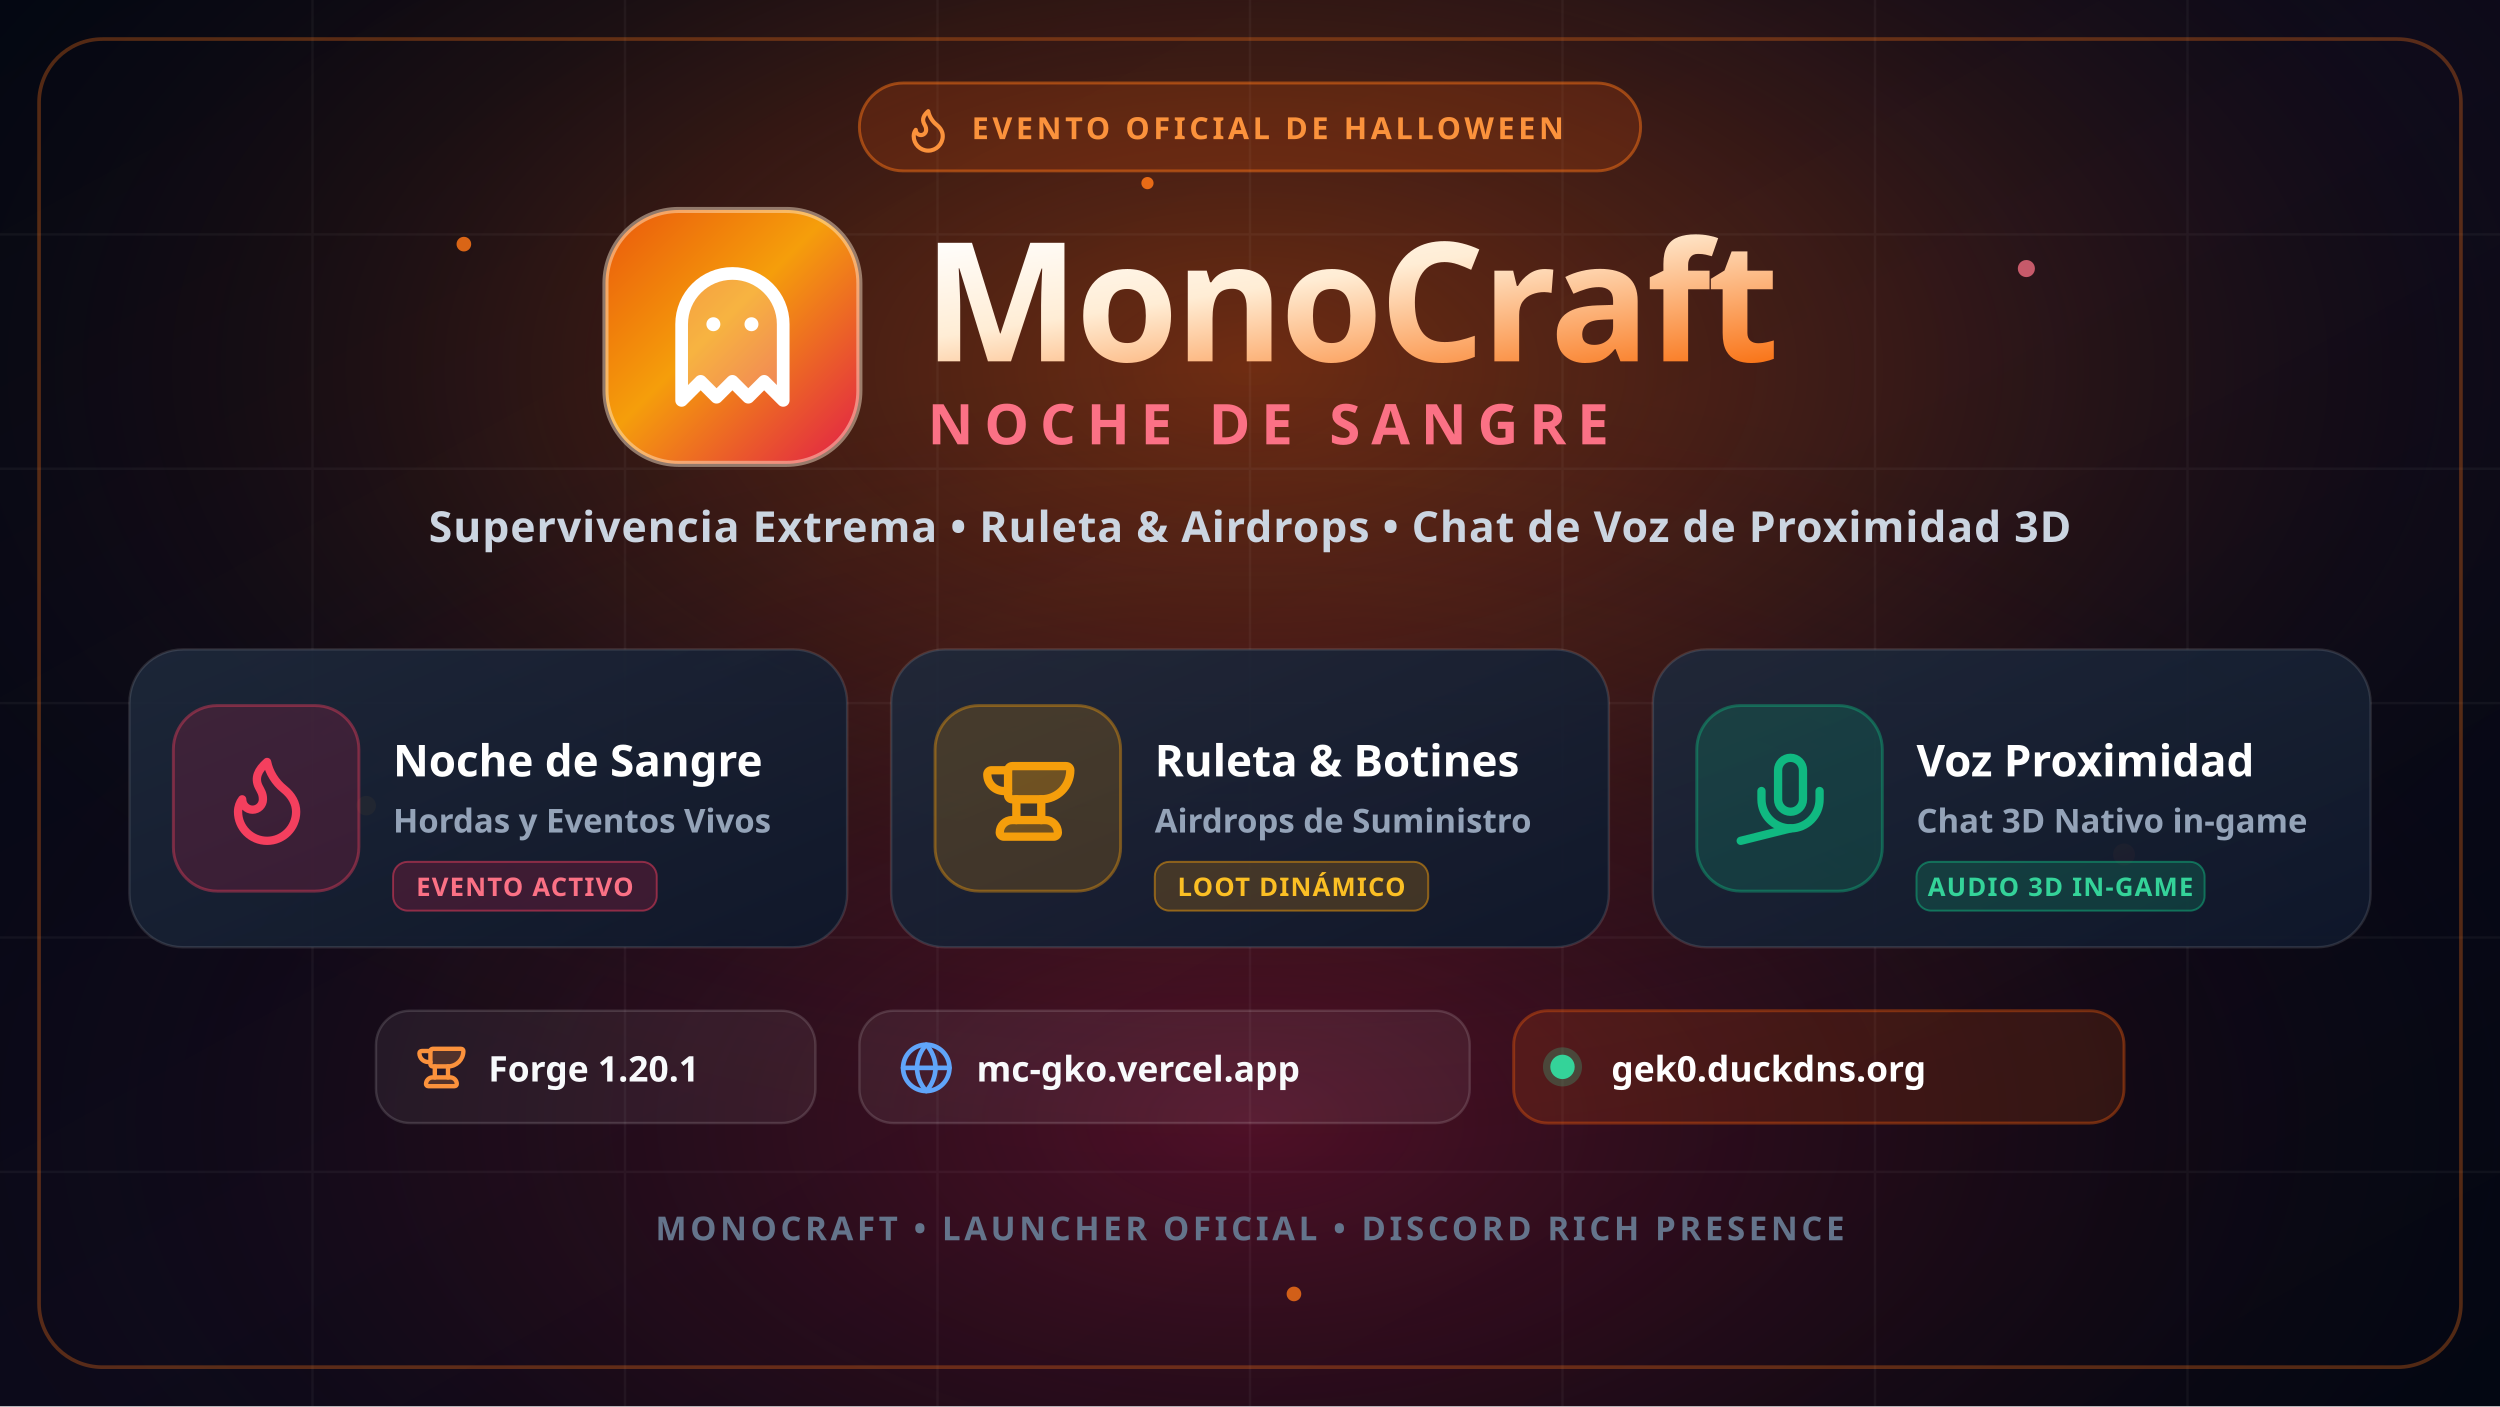
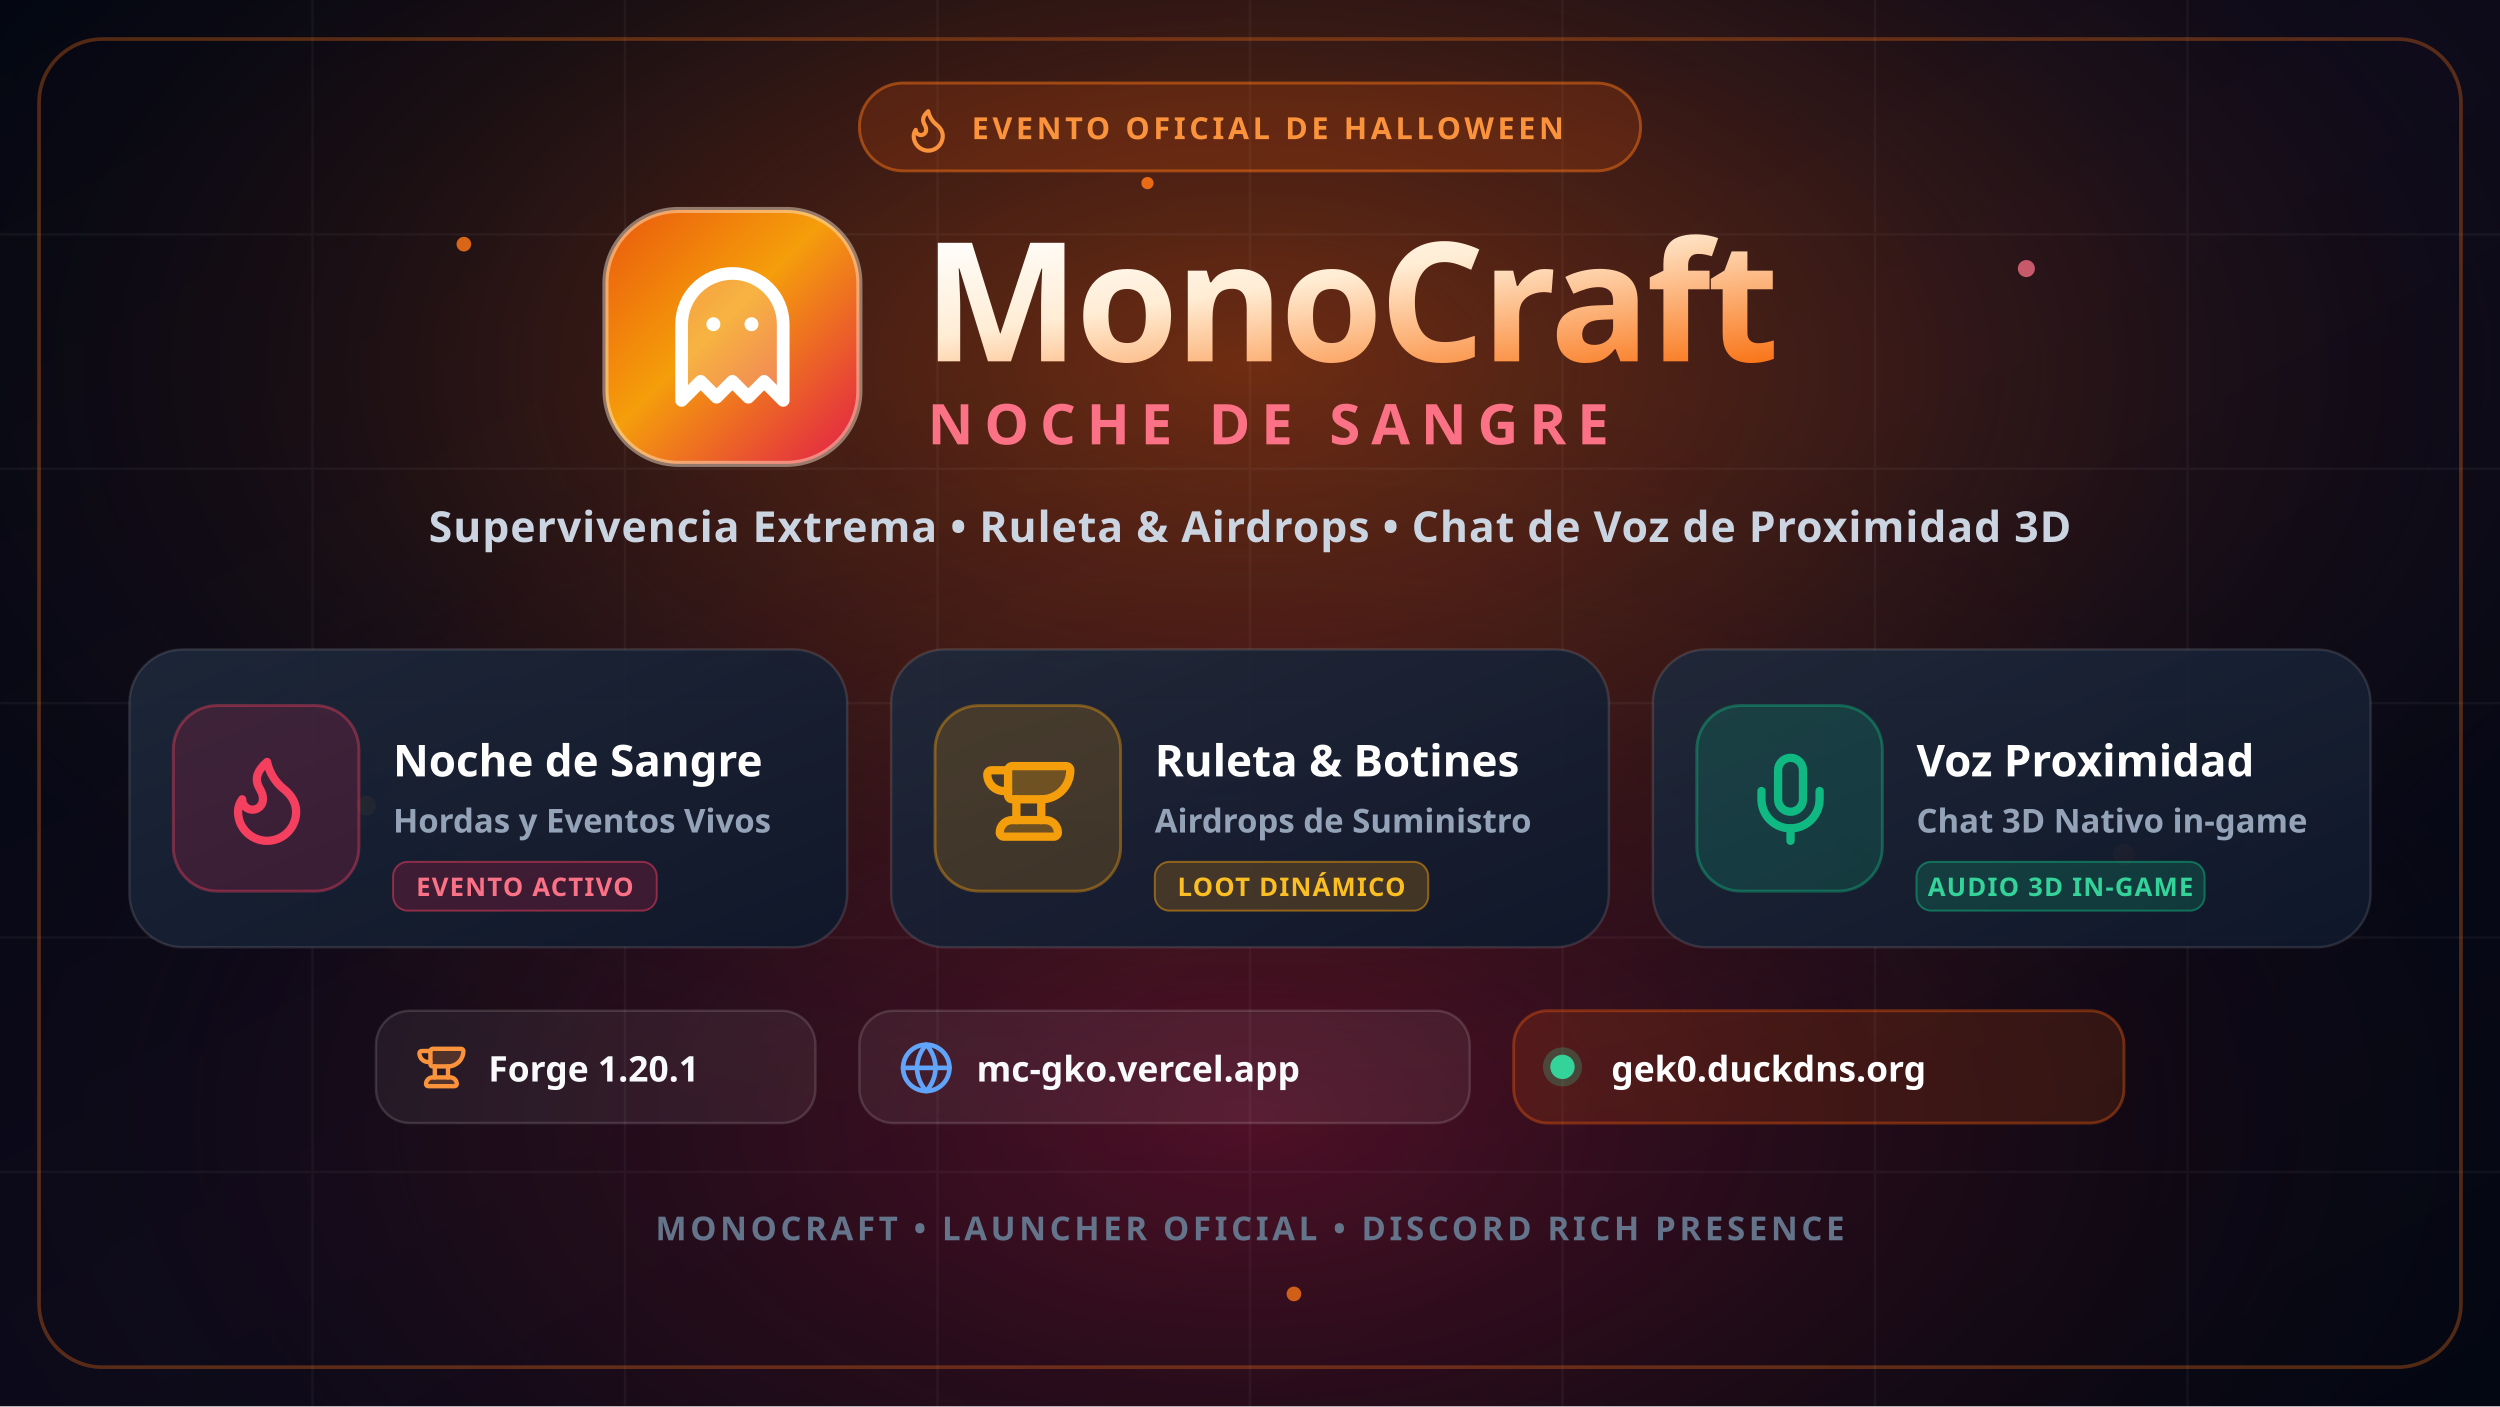
<svg xmlns="http://www.w3.org/2000/svg" width="1024" height="576" viewBox="0 0 1024 576">
  <defs>
    <linearGradient id="bgBase" x1="0%" y1="0%" x2="100%" y2="100%">
      <stop offset="0%" stop-color="#030712" />
      <stop offset="50%" stop-color="#0c0a1a" />
      <stop offset="100%" stop-color="#030712" />
    </linearGradient>
    <radialGradient id="glowCenterOrange" cx="50%" cy="26%" r="60%">
      <stop offset="0%" stop-color="#ea580c" stop-opacity="0.45" />
      <stop offset="55%" stop-color="#ea580c" stop-opacity="0.12" />
      <stop offset="100%" stop-color="#030712" stop-opacity="0" />
    </radialGradient>
    <radialGradient id="glowBottomRose" cx="50%" cy="80%" r="55%">
      <stop offset="0%" stop-color="#e11d48" stop-opacity="0.32" />
      <stop offset="60%" stop-color="#991b1b" stop-opacity="0.1" />
      <stop offset="100%" stop-color="#030712" stop-opacity="0" />
    </radialGradient>
    <linearGradient id="logoGrad" x1="0%" y1="0%" x2="100%" y2="100%">
      <stop offset="0%" stop-color="#ea580c" />
      <stop offset="45%" stop-color="#f59e0b" />
      <stop offset="100%" stop-color="#e11d48" />
    </linearGradient>
    <linearGradient id="titleGrad" x1="0%" y1="0%" x2="100%" y2="100%">
      <stop offset="0%" stop-color="#ffffff" />
      <stop offset="40%" stop-color="#ffedd5" />
      <stop offset="100%" stop-color="#f97316" />
    </linearGradient>
    <linearGradient id="glassCard" x1="0%" y1="0%" x2="100%" y2="100%">
      <stop offset="0%" stop-color="#1e293b" stop-opacity="0.9" />
      <stop offset="100%" stop-color="#0f172a" stop-opacity="0.97" />
    </linearGradient>
    <linearGradient id="lineGrad" x1="0%" y1="0%" x2="100%" y2="0%">
      <stop offset="0%" stop-color="#ea580c" stop-opacity="0" />
      <stop offset="50%" stop-color="#f97316" stop-opacity="0.7" />
      <stop offset="100%" stop-color="#ea580c" stop-opacity="0" />
    </linearGradient>
  </defs>
  <rect width="1024" height="576" fill="url(#bgBase)" />
  <rect width="1024" height="576" fill="url(#glowCenterOrange)" />
  <rect width="1024" height="576" fill="url(#glowBottomRose)" />
  <g opacity="0.04" stroke="#ffffff" stroke-width="1">
    <line x1="0" y1="96" x2="1024" y2="96" />
    <line x1="0" y1="192" x2="1024" y2="192" />
    <line x1="0" y1="288" x2="1024" y2="288" />
    <line x1="0" y1="384" x2="1024" y2="384" />
    <line x1="0" y1="480" x2="1024" y2="480" />
    <line x1="128" y1="0" x2="128" y2="576" />
    <line x1="256" y1="0" x2="256" y2="576" />
    <line x1="384" y1="0" x2="384" y2="576" />
    <line x1="512" y1="0" x2="512" y2="576" />
    <line x1="640" y1="0" x2="640" y2="576" />
    <line x1="768" y1="0" x2="768" y2="576" />
    <line x1="896" y1="0" x2="896" y2="576" />
  </g>
  <rect x="16" y="16" width="992" height="544" rx="26" fill="none" stroke="#f97316" stroke-width="1.5" stroke-opacity="0.32" />
  <circle cx="190" cy="100" r="3" fill="#f97316" opacity="0.85" />
  <circle cx="150" cy="330" r="4" fill="#f59e0b" opacity="0.6" />
  <circle cx="830" cy="110" r="3.5" fill="#fb7185" opacity="0.75" />
  <circle cx="870" cy="350" r="4.5" fill="#ea580c" opacity="0.7" />
  <circle cx="470" cy="75" r="2.5" fill="#f97316" opacity="0.9" />
  <circle cx="530" cy="530" r="3" fill="#f97316" opacity="0.8" />
  <g transform="translate(352, 34)">
    <rect x="0" y="0" width="320" height="36" rx="18" fill="#ea580c" fill-opacity="0.18" stroke="#f97316" stroke-width="1.2" stroke-opacity="0.5" />
    <g transform="translate(18, 9)" stroke="#fb923c" stroke-width="2" fill="none" stroke-linecap="round" stroke-linejoin="round">
      <path d="M8.5 14.5A2.5 2.5 0 0 0 11 12c0-1.38-.5-2-1-3-1.072-2.143-.224-4.054 2-6 .5 2.5 2 4.9 4 6.5 2 1.6 3 3.5 3 5.5a7 7 0 1 1-14 0c0-1.153.433-2.294 1-3a2.5 2.5 0 0 0 2.5 2.5z" transform="scale(0.85)" />
    </g>
    <text x="46" y="23" font-family="system-ui, sans-serif" font-size="12.5" font-weight="800" fill="#fb923c" letter-spacing="1.5">EVENTO OFICIAL DE HALLOWEEN</text>
  </g>
  <g transform="translate(248, 86)">
    <rect x="0" y="0" width="104" height="104" rx="30" fill="url(#logoGrad)" stroke="#ffedd5" stroke-width="2.5" stroke-opacity="0.45" />
    <g transform="translate(20.8, 20.8) scale(2.6)" stroke="#ffffff" stroke-width="2" stroke-linecap="round" stroke-linejoin="round">
      <path d="M12 2a8 8 0 0 0-8 8v12l3-3 2.5 2.5L12 19l2.5 2.5L17 19l3 3V10a8 8 0 0 0-8-8z" fill="rgba(255, 255, 255, 0.22)" />
      <circle cx="9" cy="10" r="1.1" fill="#ffffff" stroke="none" />
      <circle cx="15" cy="10" r="1.1" fill="#ffffff" stroke="none" />
    </g>
    <text x="130" y="62" font-family="system-ui, sans-serif" font-size="68" font-weight="900" fill="url(#titleGrad)" letter-spacing="-1.5">MonoCraft</text>
    <text x="132" y="96" font-family="system-ui, sans-serif" font-size="23" font-weight="800" fill="#fb7185" letter-spacing="4.5">NOCHE DE SANGRE</text>
  </g>
  <text x="512" y="222" text-anchor="middle" font-family="system-ui, sans-serif" font-size="17.5" font-weight="600" fill="#cbd5e1" letter-spacing="0.4">
    Supervivencia Extrema • Ruleta &amp; Airdrops • Chat de Voz de Proximidad 3D
  </text>
  <line x1="180" y1="244" x2="844" y2="244" stroke="url(#lineGrad)" stroke-width="1.5" />
  <g transform="translate(53, 266)">
    <g transform="translate(0, 0)">
      <rect x="0" y="0" width="294" height="122" rx="22" fill="url(#glassCard)" stroke="#ffffff" stroke-width="1" stroke-opacity="0.12" />
      <rect x="18" y="23" width="76" height="76" rx="18" fill="#e11d48" fill-opacity="0.18" stroke="#f43f5e" stroke-width="1.2" stroke-opacity="0.4" />
      <g transform="translate(36, 41) scale(1.7)" stroke="#f43f5e" stroke-width="2" fill="none" stroke-linecap="round" stroke-linejoin="round">
        <path d="M8.5 14.5A2.5 2.5 0 0 0 11 12c0-1.38-.5-2-1-3-1.072-2.143-.224-4.054 2-6 .5 2.5 2 4.9 4 6.5 2 1.6 3 3.5 3 5.5a7 7 0 1 1-14 0c0-1.153.433-2.294 1-3a2.5 2.5 0 0 0 2.5 2.5z" />
      </g>
      <text x="108" y="52" font-family="system-ui, sans-serif" font-size="18" font-weight="800" fill="#ffffff">Noche de Sangre</text>
      <text x="108" y="75" font-family="system-ui, sans-serif" font-size="13.5" font-weight="600" fill="#94a3b8">Hordas y Eventos Vivos</text>
      <rect x="108" y="87" width="108" height="20" rx="6" fill="#e11d48" fill-opacity="0.2" stroke="#f43f5e" stroke-width="0.8" stroke-opacity="0.5" />
      <text x="162" y="101" text-anchor="middle" font-family="system-ui, sans-serif" font-size="10.5" font-weight="800" fill="#fb7185" letter-spacing="0.5">EVENTO ACTIVO</text>
    </g>
    <g transform="translate(312, 0)">
      <rect x="0" y="0" width="294" height="122" rx="22" fill="url(#glassCard)" stroke="#ffffff" stroke-width="1" stroke-opacity="0.12" />
      <rect x="18" y="23" width="76" height="76" rx="18" fill="#f59e0b" fill-opacity="0.18" stroke="#f59e0b" stroke-width="1.2" stroke-opacity="0.4" />
      <g transform="translate(36, 41) scale(1.7)" stroke="#f59e0b" stroke-width="2" fill="none" stroke-linecap="round" stroke-linejoin="round">
        <path d="M7 10H6a4 4 0 0 1-4-4 1 1 0 0 1 1-1h4" />
        <path d="M7 5a1 1 0 0 1 1-1h13a1 1 0 0 1 1 1 7 7 0 0 1-7 7H8a1 1 0 0 1-1-1z" fill="rgba(245, 158, 11, 0.25)" />
        <path d="M9 12v5" />
        <path d="M15 12v5" />
        <path d="M5 20a3 3 0 0 1 3-3h8a3 3 0 0 1 3 3 1 1 0 0 1-1 1H6a1 1 0 0 1-1-1" fill="rgba(245, 158, 11, 0.25)" />
      </g>
      <text x="108" y="52" font-family="system-ui, sans-serif" font-size="18" font-weight="800" fill="#ffffff">Ruleta &amp; Botines</text>
      <text x="108" y="75" font-family="system-ui, sans-serif" font-size="13.5" font-weight="600" fill="#94a3b8">Airdrops de Suministro</text>
      <rect x="108" y="87" width="112" height="20" rx="6" fill="#f59e0b" fill-opacity="0.2" stroke="#f59e0b" stroke-width="0.8" stroke-opacity="0.5" />
      <text x="164" y="101" text-anchor="middle" font-family="system-ui, sans-serif" font-size="10.5" font-weight="800" fill="#fbbf24" letter-spacing="0.5">LOOT DINÁMICO</text>
    </g>
    <g transform="translate(624, 0)">
      <rect x="0" y="0" width="294" height="122" rx="22" fill="url(#glassCard)" stroke="#ffffff" stroke-width="1" stroke-opacity="0.12" />
      <rect x="18" y="23" width="76" height="76" rx="18" fill="#10b981" fill-opacity="0.18" stroke="#10b981" stroke-width="1.2" stroke-opacity="0.4" />
      <g transform="translate(36, 41) scale(1.7)" stroke="#10b981" stroke-width="2" fill="none" stroke-linecap="round" stroke-linejoin="round">
        <path d="M12 2a3 3 0 0 0-3 3v7a3 3 0 0 0 6 0V5a3 3 0 0 0-3-3Z" />
        <path d="M19 10v2a7 7 0 0 1-14 0v-2" />
-         <line x1="12" y1="19" y2="22" />
+         <line x1="12" x2="12" y1="19" y2="22" />
      </g>
      <text x="108" y="52" font-family="system-ui, sans-serif" font-size="18" font-weight="800" fill="#ffffff">Voz Proximidad</text>
      <text x="108" y="75" font-family="system-ui, sans-serif" font-size="13.5" font-weight="600" fill="#94a3b8">Chat 3D Nativo in-game</text>
      <rect x="108" y="87" width="118" height="20" rx="6" fill="#10b981" fill-opacity="0.2" stroke="#10b981" stroke-width="0.8" stroke-opacity="0.5" />
      <text x="167" y="101" text-anchor="middle" font-family="system-ui, sans-serif" font-size="10.5" font-weight="800" fill="#34d399" letter-spacing="0.5">AUDIO 3D IN-GAME</text>
    </g>
  </g>
  <g transform="translate(154, 414)">
    <rect x="0" y="0" width="180" height="46" rx="14" fill="#ffffff" fill-opacity="0.06" stroke="#ffffff" stroke-width="1" stroke-opacity="0.14" />
    <g transform="translate(16, 12) scale(0.9)" stroke="#fb923c" stroke-width="2" fill="none" stroke-linecap="round" stroke-linejoin="round">
      <path d="M7 10H6a4 4 0 0 1-4-4 1 1 0 0 1 1-1h4" />
      <path d="M7 5a1 1 0 0 1 1-1h13a1 1 0 0 1 1 1 7 7 0 0 1-7 7H8a1 1 0 0 1-1-1z" fill="rgba(251, 146, 60, 0.2)" />
      <path d="M9 12v5" />
      <path d="M15 12v5" />
      <path d="M5 20a3 3 0 0 1 3-3h8a3 3 0 0 1 3 3 1 1 0 0 1-1 1H6a1 1 0 0 1-1-1" fill="rgba(251, 146, 60, 0.2)" />
    </g>
    <text x="46" y="29" font-family="system-ui, sans-serif" font-size="14.5" font-weight="700" fill="#f8fafc">Forge 1.20.1</text>
    <rect x="198" y="0" width="250" height="46" rx="14" fill="#ffffff" fill-opacity="0.06" stroke="#ffffff" stroke-width="1" stroke-opacity="0.14" />
    <g transform="translate(214, 12) scale(0.95)" stroke="#60a5fa" stroke-width="2" fill="none" stroke-linecap="round" stroke-linejoin="round">
      <circle cx="12" cy="12" r="10" />
      <line x1="2" x2="22" y1="12" y2="12" />
      <path d="M12 2a15.3 15.3 0 0 1 4 10 15.3 15.3 0 0 1-4 10 15.3 15.3 0 0 1-4-10 15.3 15.3 0 0 1 4-10z" />
    </g>
    <text x="246" y="29" font-family="system-ui, sans-serif" font-size="14.5" font-weight="700" fill="#f8fafc">mc-gko.vercel.app</text>
    <rect x="466" y="0" width="250" height="46" rx="14" fill="#ea580c" fill-opacity="0.15" stroke="#ea580c" stroke-width="1.2" stroke-opacity="0.4" />
    <circle cx="486" cy="23" r="8" fill="#34d399" fill-opacity="0.25" />
    <circle cx="486" cy="23" r="5" fill="#34d399" />
    <text x="506" y="29" font-family="system-ui, sans-serif" font-size="14.5" font-weight="800" fill="#ffffff">gek0.duckdns.org</text>
  </g>
  <text x="512" y="508" text-anchor="middle" font-family="system-ui, sans-serif" font-size="13.5" font-weight="700" fill="#64748b" letter-spacing="1.5">
    MONOCRAFT • LAUNCHER OFICIAL • DISCORD RICH PRESENCE
  </text>
</svg>
